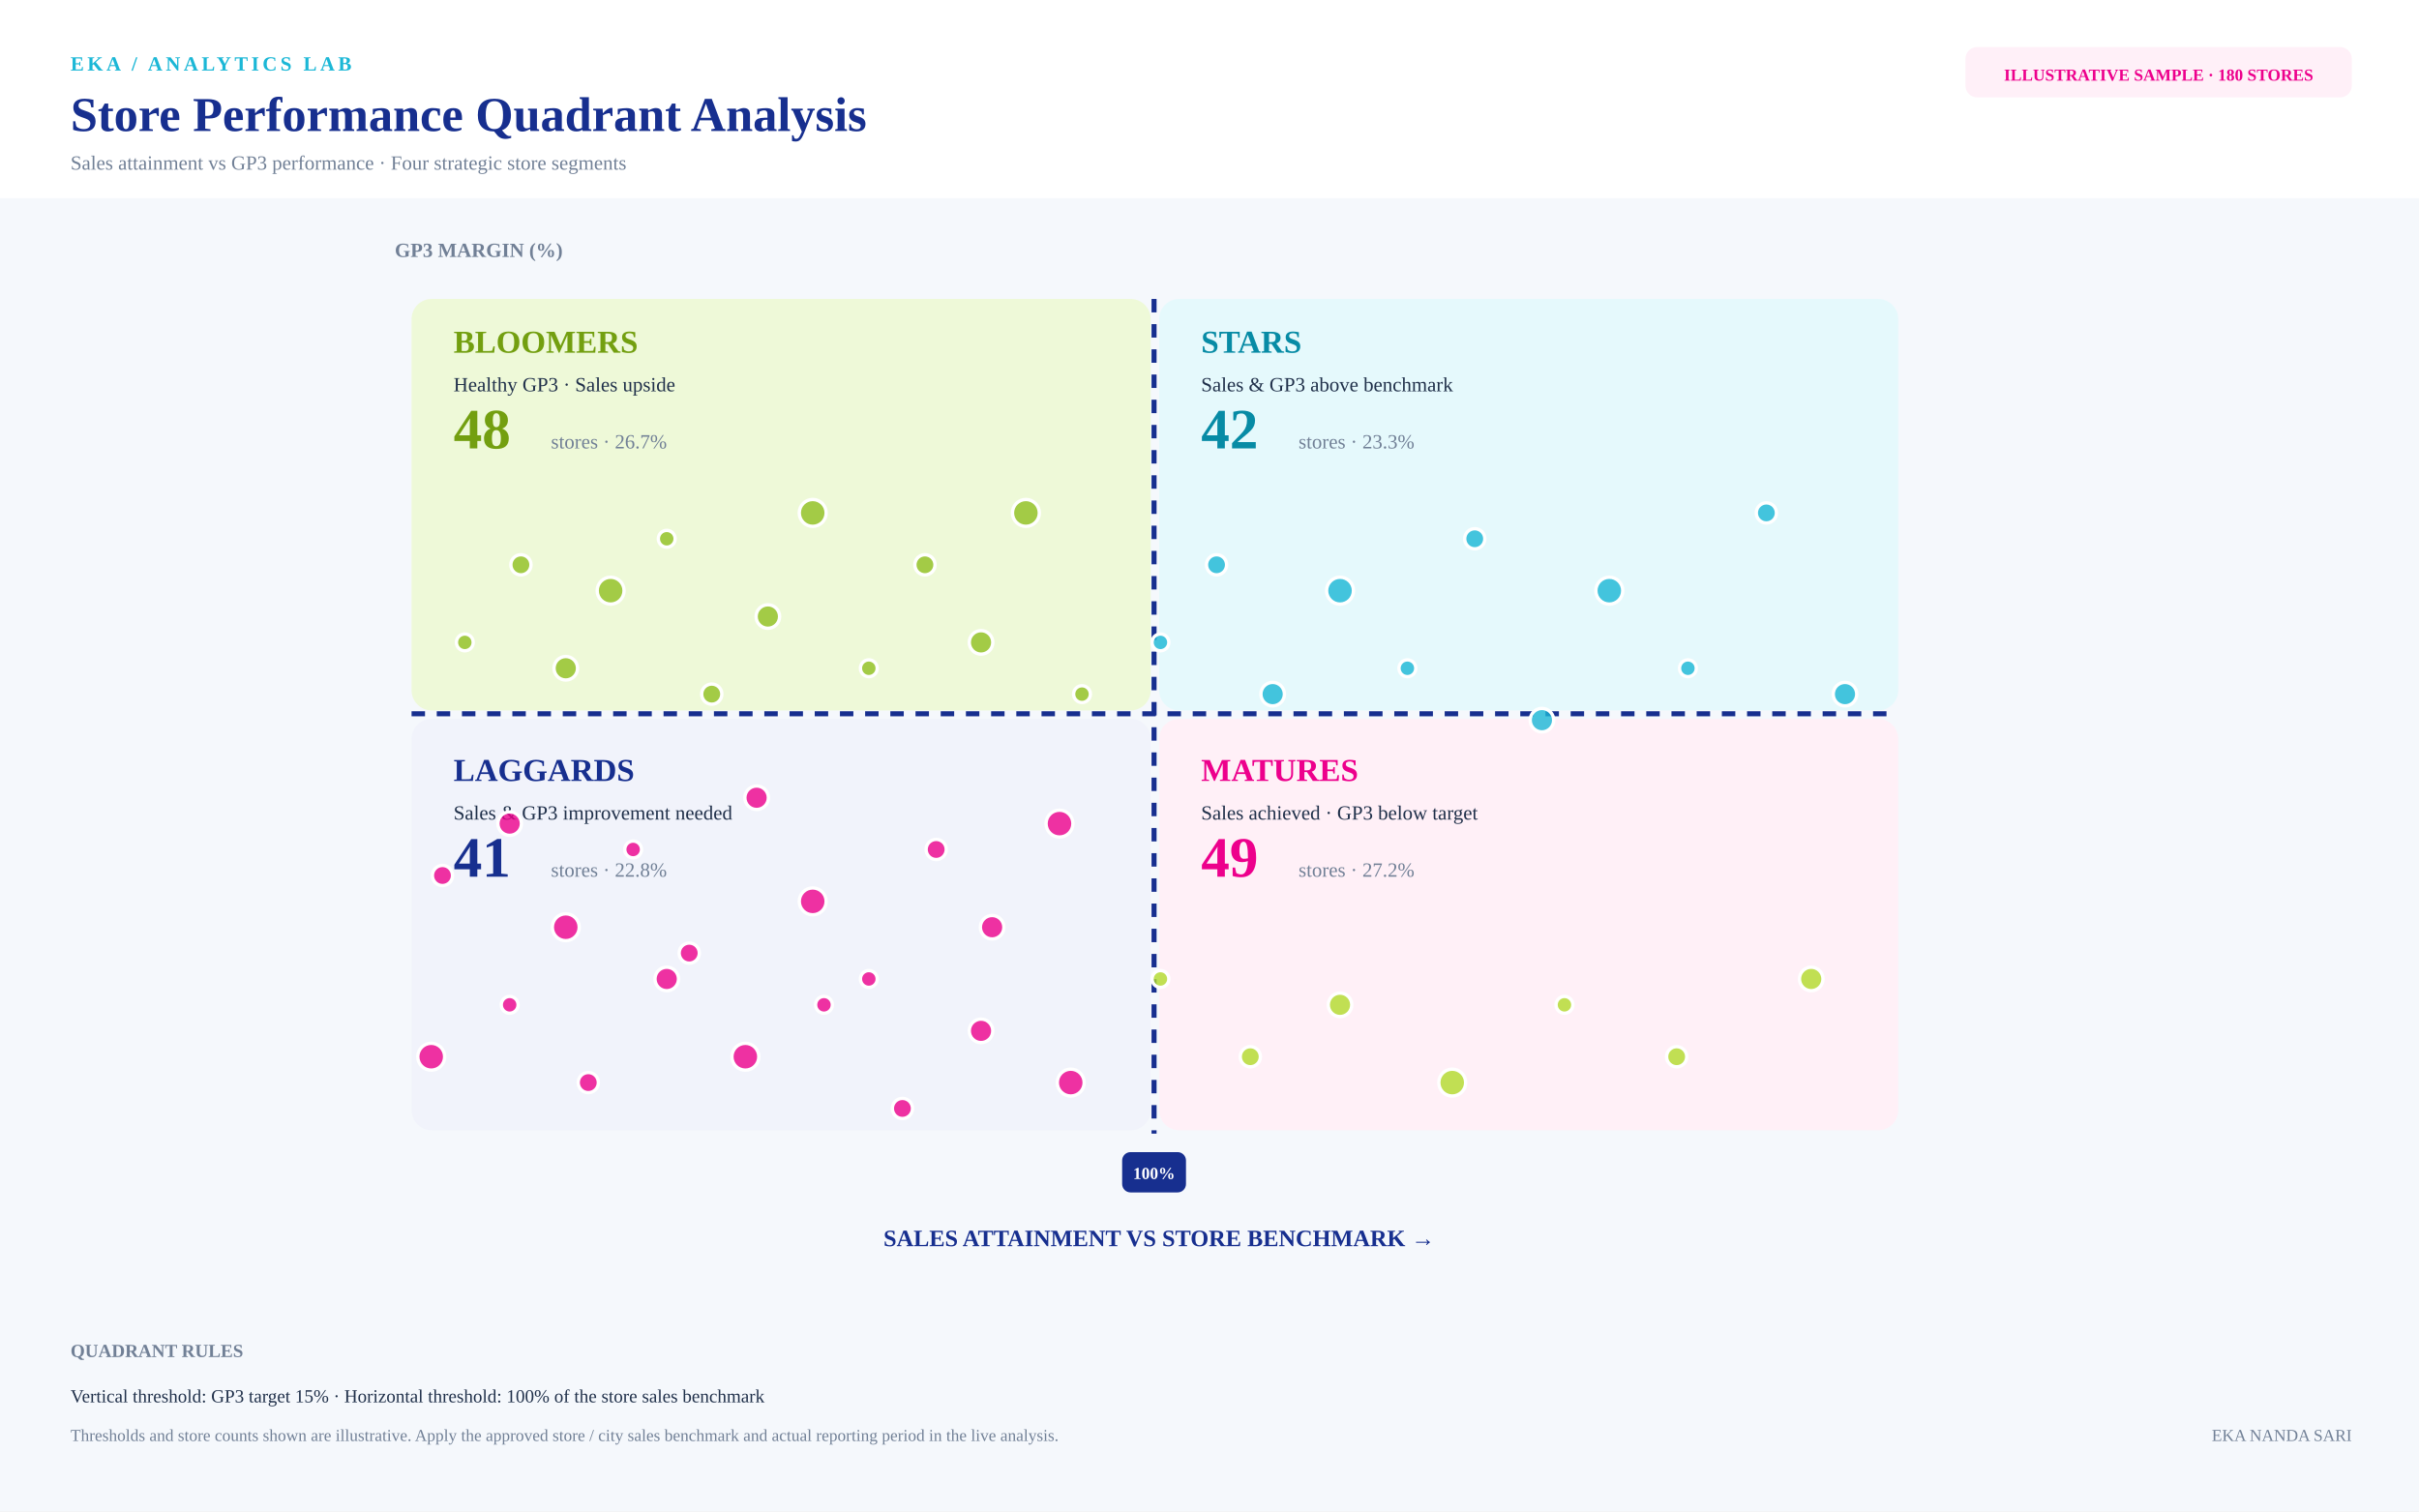
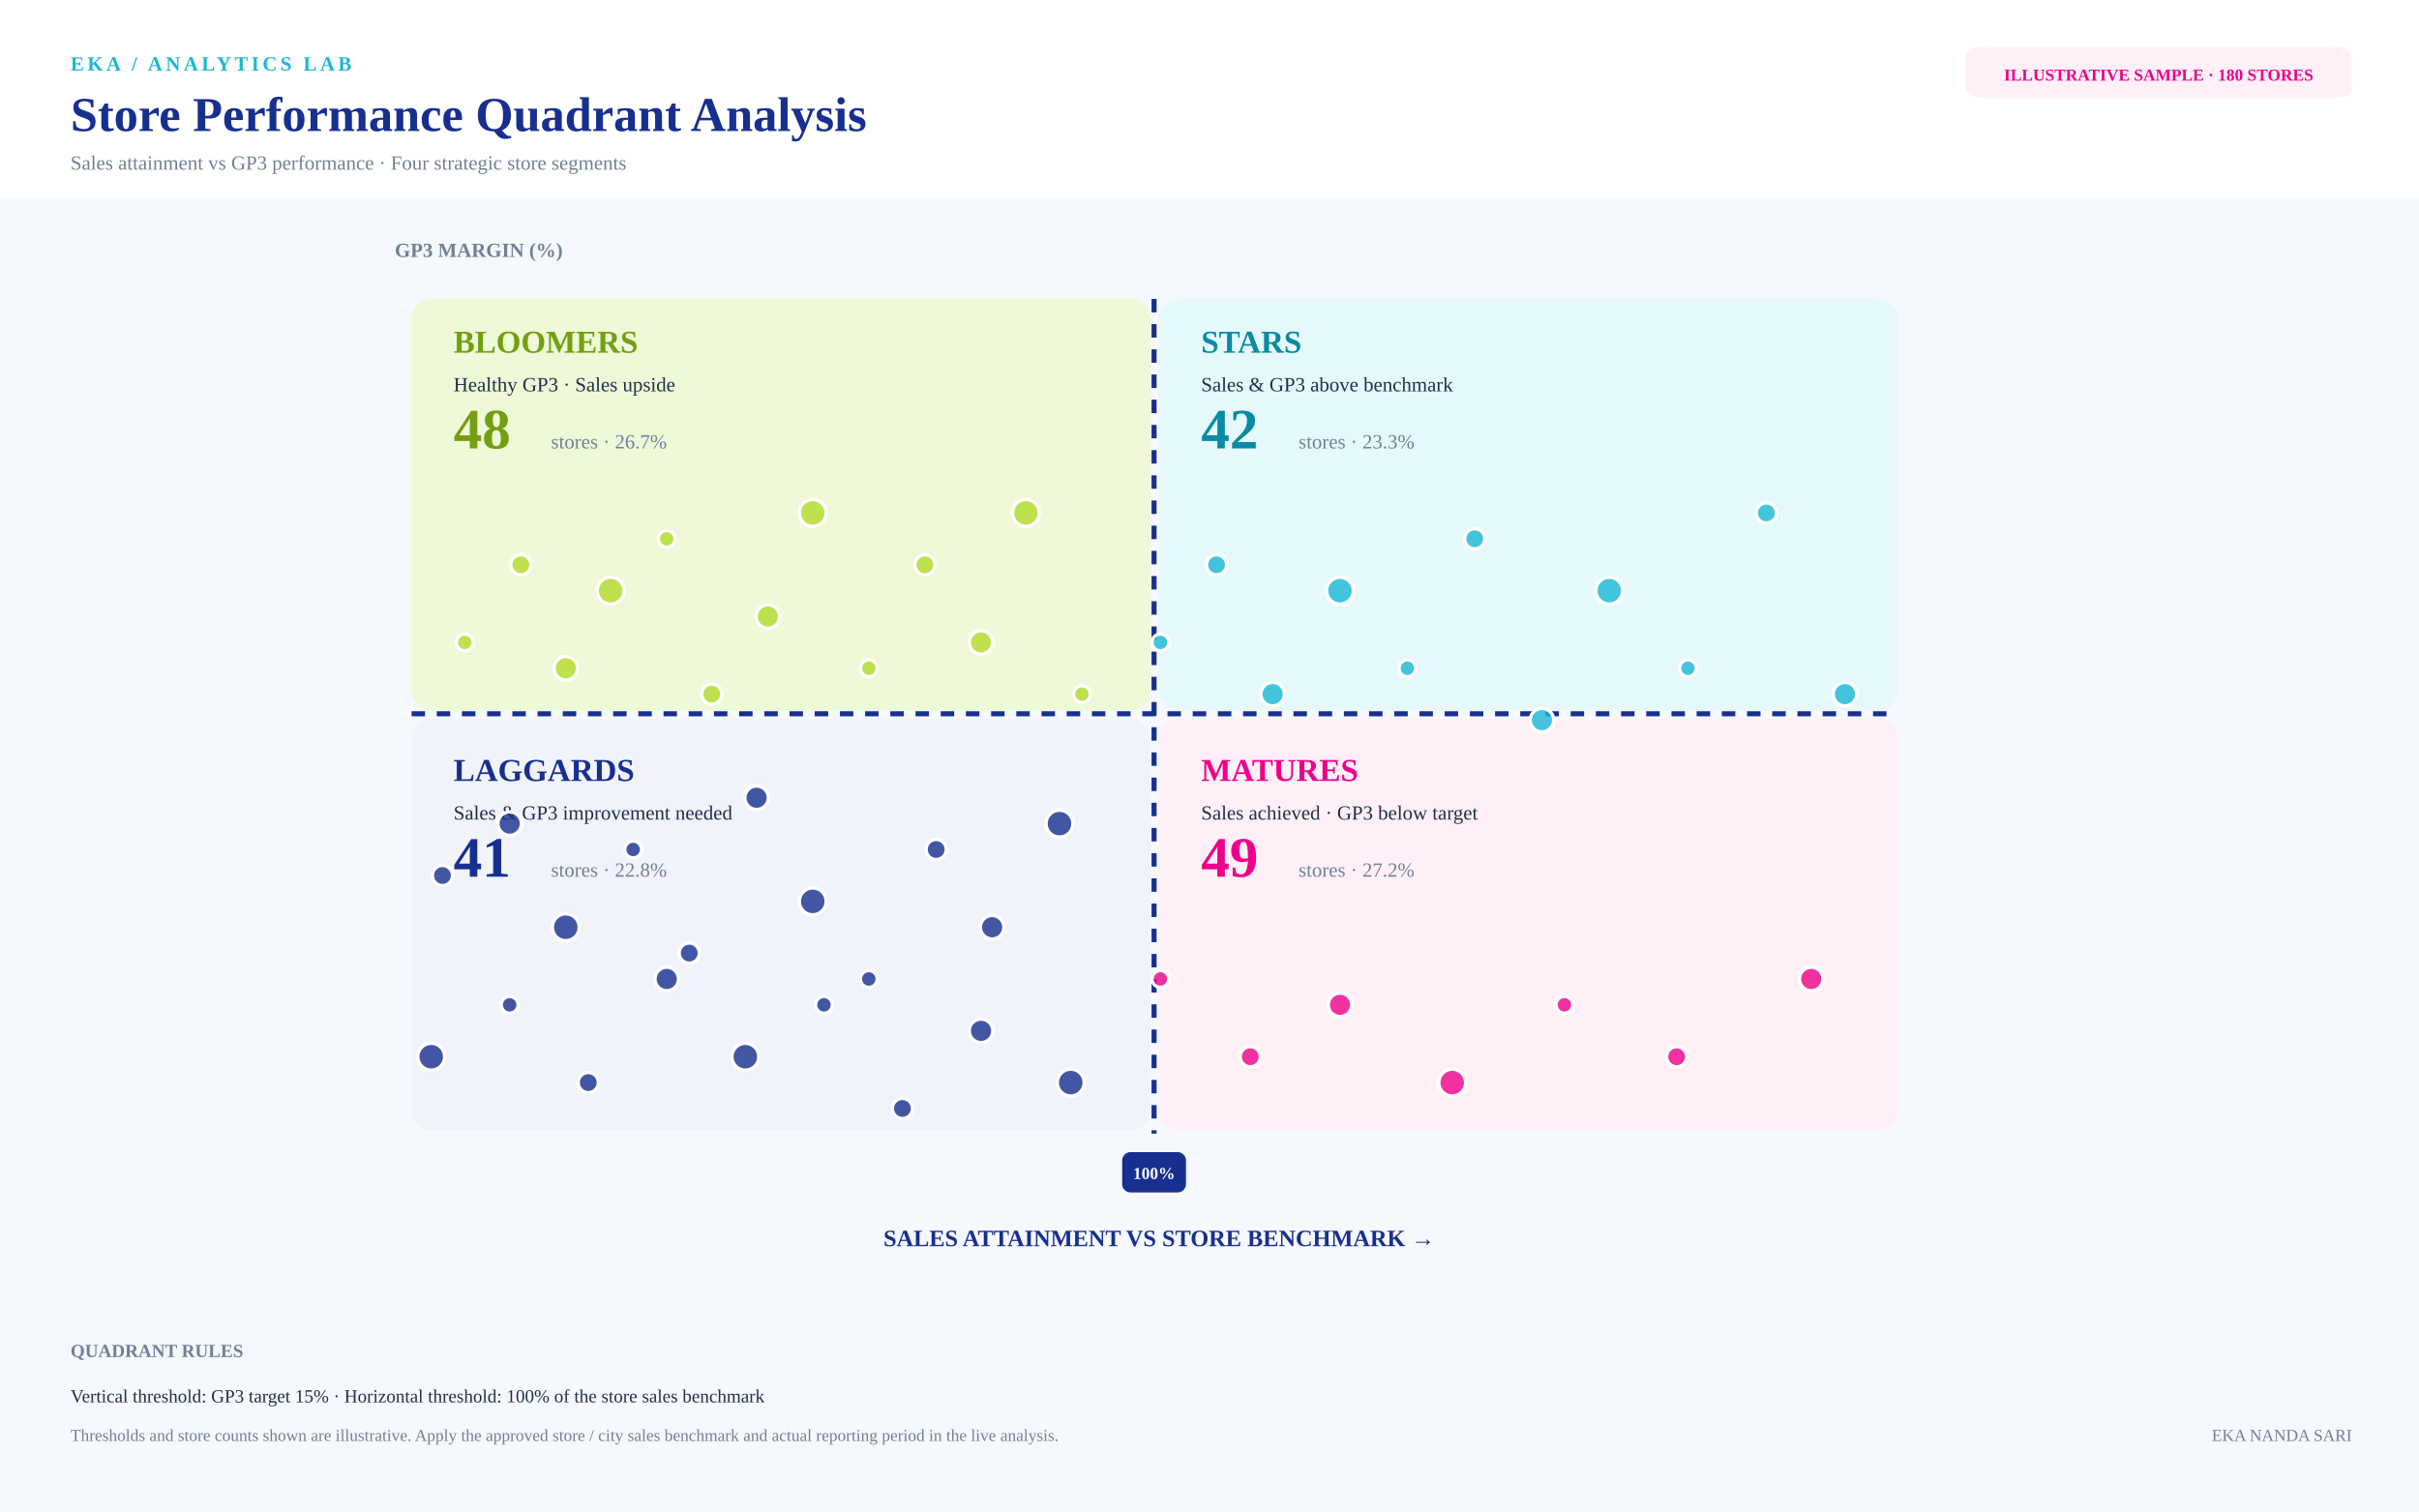
<svg xmlns="http://www.w3.org/2000/svg" width="1440" height="900" viewBox="0 0 1440 900">
  <rect width="1440" height="900" fill="#f5f8fc" />
  <rect width="1440" height="118" fill="#fff" />
  <text x="42" y="42" font-size="12" font-weight="800" letter-spacing="2" fill="#1bb7d6">EKA / ANALYTICS LAB</text>
  <text x="42" y="78" font-size="29" font-weight="850" fill="#172f8f">Store Performance Quadrant Analysis</text>
  <text x="42" y="101" font-size="12" fill="#718096">Sales attainment vs GP3 performance · Four strategic store segments</text>
  <rect x="1170" y="28" width="230" height="30" rx="7" fill="#fff0f8" />
  <text x="1285" y="48" text-anchor="middle" font-size="10" font-weight="800" fill="#ed008c">ILLUSTRATIVE SAMPLE · 180 STORES</text>
  <text x="235" y="153" font-size="12" font-weight="800" fill="#718096">GP3 MARGIN (%)</text>
  <rect x="245" y="178" width="440" height="245" fill="#eef9d8" rx="12" />
  <rect x="690" y="178" width="440" height="245" fill="#e5f9fc" rx="12" />
  <rect x="245" y="428" width="440" height="245" fill="#f1f3fb" rx="12" />
  <rect x="690" y="428" width="440" height="245" fill="#fff0f7" rx="12" />
  <line x1="687" y1="178" x2="687" y2="675" stroke="#172f8f" stroke-width="3" stroke-dasharray="8 7" />
  <line x1="245" y1="425" x2="1130" y2="425" stroke="#172f8f" stroke-width="3" stroke-dasharray="8 7" />
  <text x="270" y="210" font-size="19" font-weight="900" fill="#739f10">BLOOMERS</text>
  <text x="270" y="233" font-size="12" fill="#20304a">Healthy GP3 · Sales upside</text>
  <text x="270" y="267" font-size="34" font-weight="900" fill="#739f10">48</text>
  <text x="328" y="267" font-size="12" fill="#718096">stores · 26.7%</text>
  <text x="715" y="210" font-size="19" font-weight="900" fill="#078ba5">STARS</text>
  <text x="715" y="233" font-size="12" fill="#20304a">Sales &amp; GP3 above benchmark</text>
  <text x="715" y="267" font-size="34" font-weight="900" fill="#078ba5">42</text>
  <text x="773" y="267" font-size="12" fill="#718096">stores · 23.3%</text>
  <text x="270" y="465" font-size="19" font-weight="900" fill="#172f8f">LAGGARDS</text>
  <text x="270" y="488" font-size="12" fill="#20304a">Sales &amp; GP3 improvement needed</text>
  <text x="270" y="522" font-size="34" font-weight="900" fill="#172f8f">41</text>
  <text x="328" y="522" font-size="12" fill="#718096">stores · 22.8%</text>
  <text x="715" y="465" font-size="19" font-weight="900" fill="#ed008c">MATURES</text>
  <text x="715" y="488" font-size="12" fill="#20304a">Sales achieved · GP3 below target</text>
  <text x="715" y="522" font-size="34" font-weight="900" fill="#ed008c">49</text>
  <text x="773" y="522" font-size="12" fill="#718096">stores · 27.2%</text>
-   <circle cx="276.7" cy="382.5" r="5" fill="#90bf22" fill-opacity=".8" stroke="#fff" stroke-width="2" />
-   <circle cx="310.1" cy="336.3" r="6" fill="#90bf22" fill-opacity=".8" stroke="#fff" stroke-width="2" />
-   <circle cx="336.8" cy="397.9" r="7" fill="#90bf22" fill-opacity=".8" stroke="#fff" stroke-width="2" />
-   <circle cx="363.5" cy="351.7" r="8" fill="#90bf22" fill-opacity=".8" stroke="#fff" stroke-width="2" />
-   <circle cx="396.9" cy="320.8" r="5" fill="#90bf22" fill-opacity=".8" stroke="#fff" stroke-width="2" />
-   <circle cx="423.7" cy="413.3" r="6" fill="#90bf22" fill-opacity=".8" stroke="#fff" stroke-width="2" />
-   <circle cx="457.1" cy="367.1" r="7" fill="#90bf22" fill-opacity=".8" stroke="#fff" stroke-width="2" />
-   <circle cx="483.8" cy="305.4" r="8" fill="#90bf22" fill-opacity=".8" stroke="#fff" stroke-width="2" />
-   <circle cx="517.2" cy="397.9" r="5" fill="#90bf22" fill-opacity=".8" stroke="#fff" stroke-width="2" />
-   <circle cx="550.6" cy="336.3" r="6" fill="#90bf22" fill-opacity=".8" stroke="#fff" stroke-width="2" />
-   <circle cx="584.0" cy="382.5" r="7" fill="#90bf22" fill-opacity=".8" stroke="#fff" stroke-width="2" />
-   <circle cx="610.7" cy="305.4" r="8" fill="#90bf22" fill-opacity=".8" stroke="#fff" stroke-width="2" />
-   <circle cx="644.1" cy="413.3" r="5" fill="#90bf22" fill-opacity=".8" stroke="#fff" stroke-width="2" />
-   <circle cx="263.4" cy="521.3" r="6" fill="#ed008c" fill-opacity=".8" stroke="#fff" stroke-width="2" />
-   <circle cx="303.4" cy="490.4" r="7" fill="#ed008c" fill-opacity=".8" stroke="#fff" stroke-width="2" />
-   <circle cx="336.8" cy="552.1" r="8" fill="#ed008c" fill-opacity=".8" stroke="#fff" stroke-width="2" />
-   <circle cx="376.9" cy="505.8" r="5" fill="#ed008c" fill-opacity=".8" stroke="#fff" stroke-width="2" />
-   <circle cx="410.3" cy="567.5" r="6" fill="#ed008c" fill-opacity=".8" stroke="#fff" stroke-width="2" />
-   <circle cx="450.4" cy="475.0" r="7" fill="#ed008c" fill-opacity=".8" stroke="#fff" stroke-width="2" />
-   <circle cx="483.8" cy="536.7" r="8" fill="#ed008c" fill-opacity=".8" stroke="#fff" stroke-width="2" />
-   <circle cx="517.2" cy="582.9" r="5" fill="#ed008c" fill-opacity=".8" stroke="#fff" stroke-width="2" />
-   <circle cx="557.3" cy="505.8" r="6" fill="#ed008c" fill-opacity=".8" stroke="#fff" stroke-width="2" />
-   <circle cx="590.6" cy="552.1" r="7" fill="#ed008c" fill-opacity=".8" stroke="#fff" stroke-width="2" />
-   <circle cx="630.7" cy="490.4" r="8" fill="#ed008c" fill-opacity=".8" stroke="#fff" stroke-width="2" />
+   <circle cx="276.7" cy="382.5" r="5" fill="#b1db2b" fill-opacity=".8" stroke="#fff" stroke-width="2" />
+   <circle cx="310.1" cy="336.3" r="6" fill="#b1db2b" fill-opacity=".8" stroke="#fff" stroke-width="2" />
+   <circle cx="336.8" cy="397.9" r="7" fill="#b1db2b" fill-opacity=".8" stroke="#fff" stroke-width="2" />
+   <circle cx="363.5" cy="351.7" r="8" fill="#b1db2b" fill-opacity=".8" stroke="#fff" stroke-width="2" />
+   <circle cx="396.9" cy="320.8" r="5" fill="#b1db2b" fill-opacity=".8" stroke="#fff" stroke-width="2" />
+   <circle cx="423.7" cy="413.3" r="6" fill="#b1db2b" fill-opacity=".8" stroke="#fff" stroke-width="2" />
+   <circle cx="457.1" cy="367.1" r="7" fill="#b1db2b" fill-opacity=".8" stroke="#fff" stroke-width="2" />
+   <circle cx="483.8" cy="305.4" r="8" fill="#b1db2b" fill-opacity=".8" stroke="#fff" stroke-width="2" />
+   <circle cx="517.2" cy="397.9" r="5" fill="#b1db2b" fill-opacity=".8" stroke="#fff" stroke-width="2" />
+   <circle cx="550.6" cy="336.3" r="6" fill="#b1db2b" fill-opacity=".8" stroke="#fff" stroke-width="2" />
+   <circle cx="584.0" cy="382.5" r="7" fill="#b1db2b" fill-opacity=".8" stroke="#fff" stroke-width="2" />
+   <circle cx="610.7" cy="305.4" r="8" fill="#b1db2b" fill-opacity=".8" stroke="#fff" stroke-width="2" />
+   <circle cx="644.1" cy="413.3" r="5" fill="#b1db2b" fill-opacity=".8" stroke="#fff" stroke-width="2" />
+   <circle cx="263.4" cy="521.3" r="6" fill="#172f8f" fill-opacity=".8" stroke="#fff" stroke-width="2" />
+   <circle cx="303.4" cy="490.4" r="7" fill="#172f8f" fill-opacity=".8" stroke="#fff" stroke-width="2" />
+   <circle cx="336.8" cy="552.1" r="8" fill="#172f8f" fill-opacity=".8" stroke="#fff" stroke-width="2" />
+   <circle cx="376.9" cy="505.8" r="5" fill="#172f8f" fill-opacity=".8" stroke="#fff" stroke-width="2" />
+   <circle cx="410.3" cy="567.5" r="6" fill="#172f8f" fill-opacity=".8" stroke="#fff" stroke-width="2" />
+   <circle cx="450.4" cy="475.0" r="7" fill="#172f8f" fill-opacity=".8" stroke="#fff" stroke-width="2" />
+   <circle cx="483.8" cy="536.7" r="8" fill="#172f8f" fill-opacity=".8" stroke="#fff" stroke-width="2" />
+   <circle cx="517.2" cy="582.9" r="5" fill="#172f8f" fill-opacity=".8" stroke="#fff" stroke-width="2" />
+   <circle cx="557.3" cy="505.8" r="6" fill="#172f8f" fill-opacity=".8" stroke="#fff" stroke-width="2" />
+   <circle cx="590.6" cy="552.1" r="7" fill="#172f8f" fill-opacity=".8" stroke="#fff" stroke-width="2" />
+   <circle cx="630.7" cy="490.4" r="8" fill="#172f8f" fill-opacity=".8" stroke="#fff" stroke-width="2" />
  <circle cx="690.8" cy="382.5" r="5" fill="#1bb7d6" fill-opacity=".8" stroke="#fff" stroke-width="2" />
  <circle cx="724.2" cy="336.3" r="6" fill="#1bb7d6" fill-opacity=".8" stroke="#fff" stroke-width="2" />
  <circle cx="757.6" cy="413.3" r="7" fill="#1bb7d6" fill-opacity=".8" stroke="#fff" stroke-width="2" />
  <circle cx="797.7" cy="351.7" r="8" fill="#1bb7d6" fill-opacity=".8" stroke="#fff" stroke-width="2" />
  <circle cx="837.8" cy="397.9" r="5" fill="#1bb7d6" fill-opacity=".8" stroke="#fff" stroke-width="2" />
  <circle cx="877.9" cy="320.8" r="6" fill="#1bb7d6" fill-opacity=".8" stroke="#fff" stroke-width="2" />
  <circle cx="917.9" cy="428.8" r="7" fill="#1bb7d6" fill-opacity=".8" stroke="#fff" stroke-width="2" />
  <circle cx="958.0" cy="351.7" r="8" fill="#1bb7d6" fill-opacity=".8" stroke="#fff" stroke-width="2" />
  <circle cx="1004.8" cy="397.9" r="5" fill="#1bb7d6" fill-opacity=".8" stroke="#fff" stroke-width="2" />
  <circle cx="1051.5" cy="305.4" r="6" fill="#1bb7d6" fill-opacity=".8" stroke="#fff" stroke-width="2" />
  <circle cx="1098.3" cy="413.3" r="7" fill="#1bb7d6" fill-opacity=".8" stroke="#fff" stroke-width="2" />
-   <circle cx="256.7" cy="629.2" r="8" fill="#ed008c" fill-opacity=".8" stroke="#fff" stroke-width="2" />
-   <circle cx="303.4" cy="598.3" r="5" fill="#ed008c" fill-opacity=".8" stroke="#fff" stroke-width="2" />
-   <circle cx="350.2" cy="644.6" r="6" fill="#ed008c" fill-opacity=".8" stroke="#fff" stroke-width="2" />
-   <circle cx="396.9" cy="582.9" r="7" fill="#ed008c" fill-opacity=".8" stroke="#fff" stroke-width="2" />
-   <circle cx="443.7" cy="629.2" r="8" fill="#ed008c" fill-opacity=".8" stroke="#fff" stroke-width="2" />
-   <circle cx="490.5" cy="598.3" r="5" fill="#ed008c" fill-opacity=".8" stroke="#fff" stroke-width="2" />
-   <circle cx="537.2" cy="660.0" r="6" fill="#ed008c" fill-opacity=".8" stroke="#fff" stroke-width="2" />
-   <circle cx="584.0" cy="613.8" r="7" fill="#ed008c" fill-opacity=".8" stroke="#fff" stroke-width="2" />
-   <circle cx="637.4" cy="644.6" r="8" fill="#ed008c" fill-opacity=".8" stroke="#fff" stroke-width="2" />
-   <circle cx="690.8" cy="582.9" r="5" fill="#b1db2b" fill-opacity=".8" stroke="#fff" stroke-width="2" />
-   <circle cx="744.3" cy="629.2" r="6" fill="#b1db2b" fill-opacity=".8" stroke="#fff" stroke-width="2" />
-   <circle cx="797.7" cy="598.3" r="7" fill="#b1db2b" fill-opacity=".8" stroke="#fff" stroke-width="2" />
-   <circle cx="864.5" cy="644.6" r="8" fill="#b1db2b" fill-opacity=".8" stroke="#fff" stroke-width="2" />
-   <circle cx="931.3" cy="598.3" r="5" fill="#b1db2b" fill-opacity=".8" stroke="#fff" stroke-width="2" />
-   <circle cx="998.1" cy="629.2" r="6" fill="#b1db2b" fill-opacity=".8" stroke="#fff" stroke-width="2" />
-   <circle cx="1078.2" cy="582.9" r="7" fill="#b1db2b" fill-opacity=".8" stroke="#fff" stroke-width="2" />
+   <circle cx="256.7" cy="629.2" r="8" fill="#172f8f" fill-opacity=".8" stroke="#fff" stroke-width="2" />
+   <circle cx="303.4" cy="598.3" r="5" fill="#172f8f" fill-opacity=".8" stroke="#fff" stroke-width="2" />
+   <circle cx="350.2" cy="644.6" r="6" fill="#172f8f" fill-opacity=".8" stroke="#fff" stroke-width="2" />
+   <circle cx="396.9" cy="582.9" r="7" fill="#172f8f" fill-opacity=".8" stroke="#fff" stroke-width="2" />
+   <circle cx="443.7" cy="629.2" r="8" fill="#172f8f" fill-opacity=".8" stroke="#fff" stroke-width="2" />
+   <circle cx="490.5" cy="598.3" r="5" fill="#172f8f" fill-opacity=".8" stroke="#fff" stroke-width="2" />
+   <circle cx="537.2" cy="660.0" r="6" fill="#172f8f" fill-opacity=".8" stroke="#fff" stroke-width="2" />
+   <circle cx="584.0" cy="613.8" r="7" fill="#172f8f" fill-opacity=".8" stroke="#fff" stroke-width="2" />
+   <circle cx="637.4" cy="644.6" r="8" fill="#172f8f" fill-opacity=".8" stroke="#fff" stroke-width="2" />
+   <circle cx="690.8" cy="582.9" r="5" fill="#ed008c" fill-opacity=".8" stroke="#fff" stroke-width="2" />
+   <circle cx="744.3" cy="629.2" r="6" fill="#ed008c" fill-opacity=".8" stroke="#fff" stroke-width="2" />
+   <circle cx="797.7" cy="598.3" r="7" fill="#ed008c" fill-opacity=".8" stroke="#fff" stroke-width="2" />
+   <circle cx="864.5" cy="644.6" r="8" fill="#ed008c" fill-opacity=".8" stroke="#fff" stroke-width="2" />
+   <circle cx="931.3" cy="598.3" r="5" fill="#ed008c" fill-opacity=".8" stroke="#fff" stroke-width="2" />
+   <circle cx="998.1" cy="629.2" r="6" fill="#ed008c" fill-opacity=".8" stroke="#fff" stroke-width="2" />
+   <circle cx="1078.2" cy="582.9" r="7" fill="#ed008c" fill-opacity=".8" stroke="#fff" stroke-width="2" />
  <rect x="668" y="686" width="38" height="24" rx="5" fill="#172f8f" />
  <text x="687" y="702" text-anchor="middle" font-size="10" font-weight="800" fill="#fff">100%</text>
  <text x="690" y="742" text-anchor="middle" font-size="14" font-weight="800" fill="#172f8f">SALES ATTAINMENT VS STORE BENCHMARK →</text>
  <text x="42" y="808" font-size="11" font-weight="800" fill="#718096">QUADRANT RULES</text>
  <text x="42" y="835" font-size="11" fill="#20304a">Vertical threshold: GP3 target 15%  ·  Horizontal threshold: 100% of the store sales benchmark</text>
  <text x="42" y="858" font-size="10" fill="#718096">Thresholds and store counts shown are illustrative. Apply the approved store / city sales benchmark and actual reporting period in the live analysis.</text>
  <text x="1400" y="858" text-anchor="end" font-size="10" fill="#718096">EKA NANDA SARI</text>
</svg>
